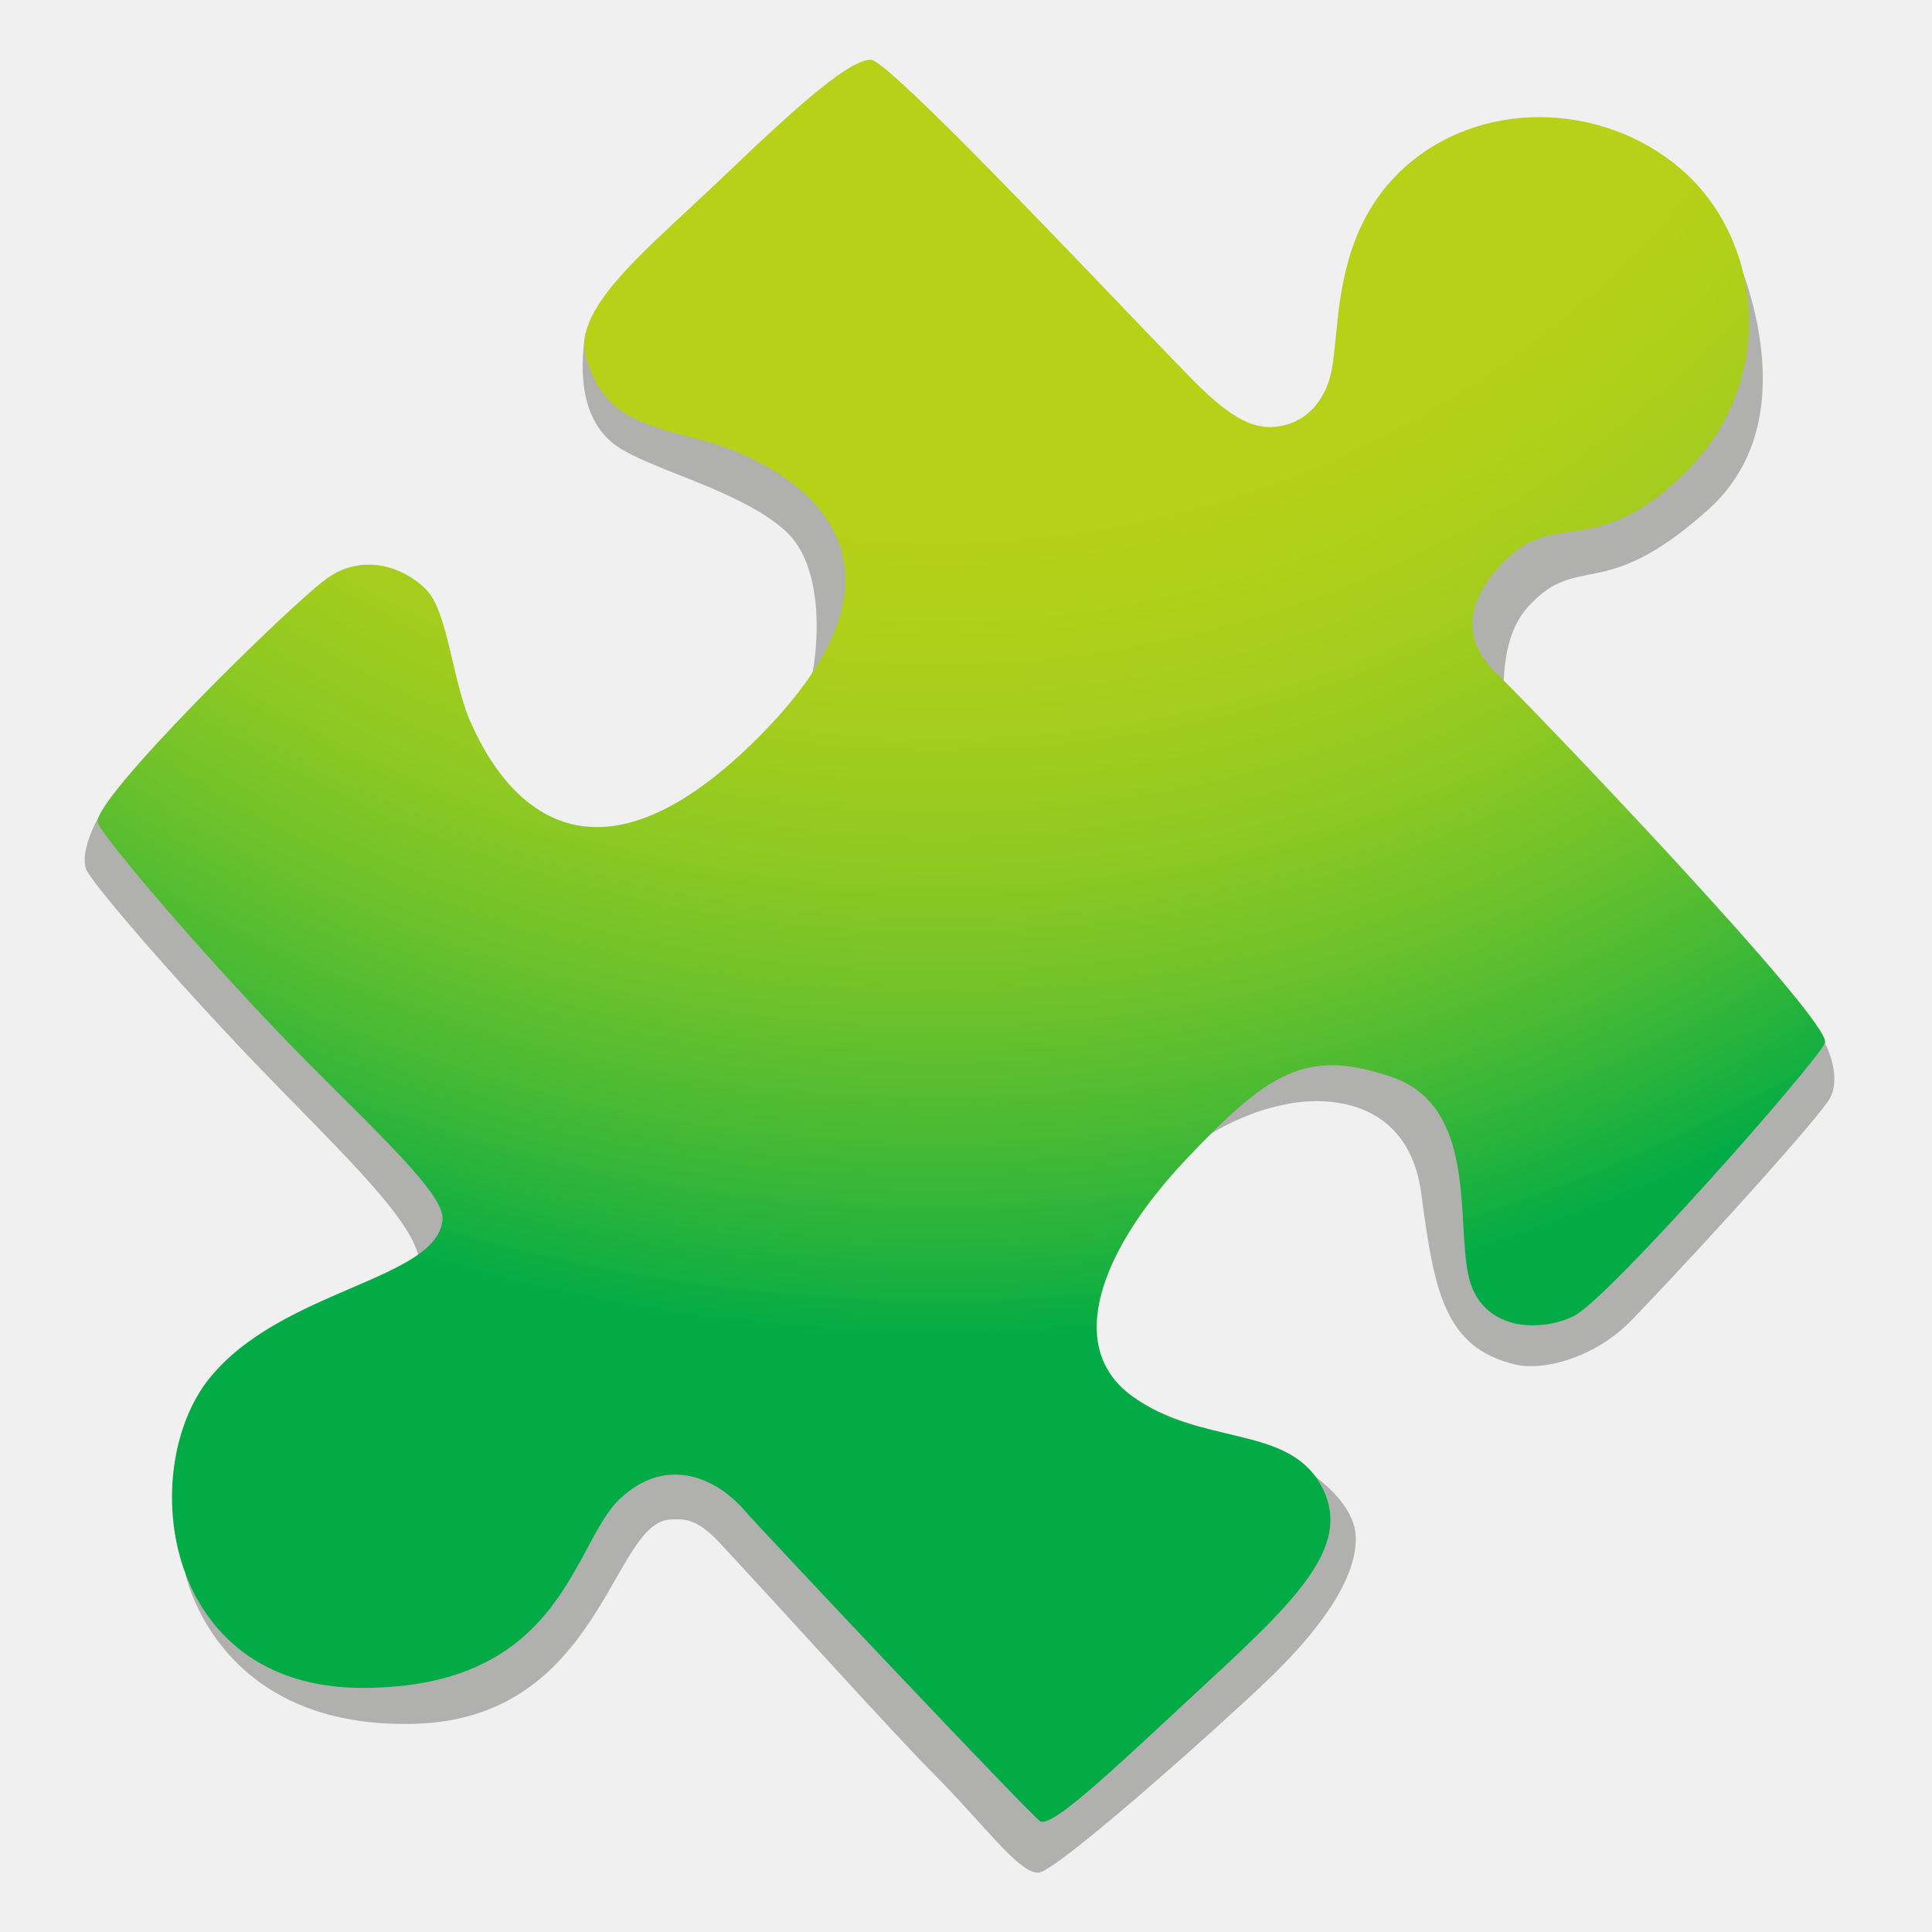
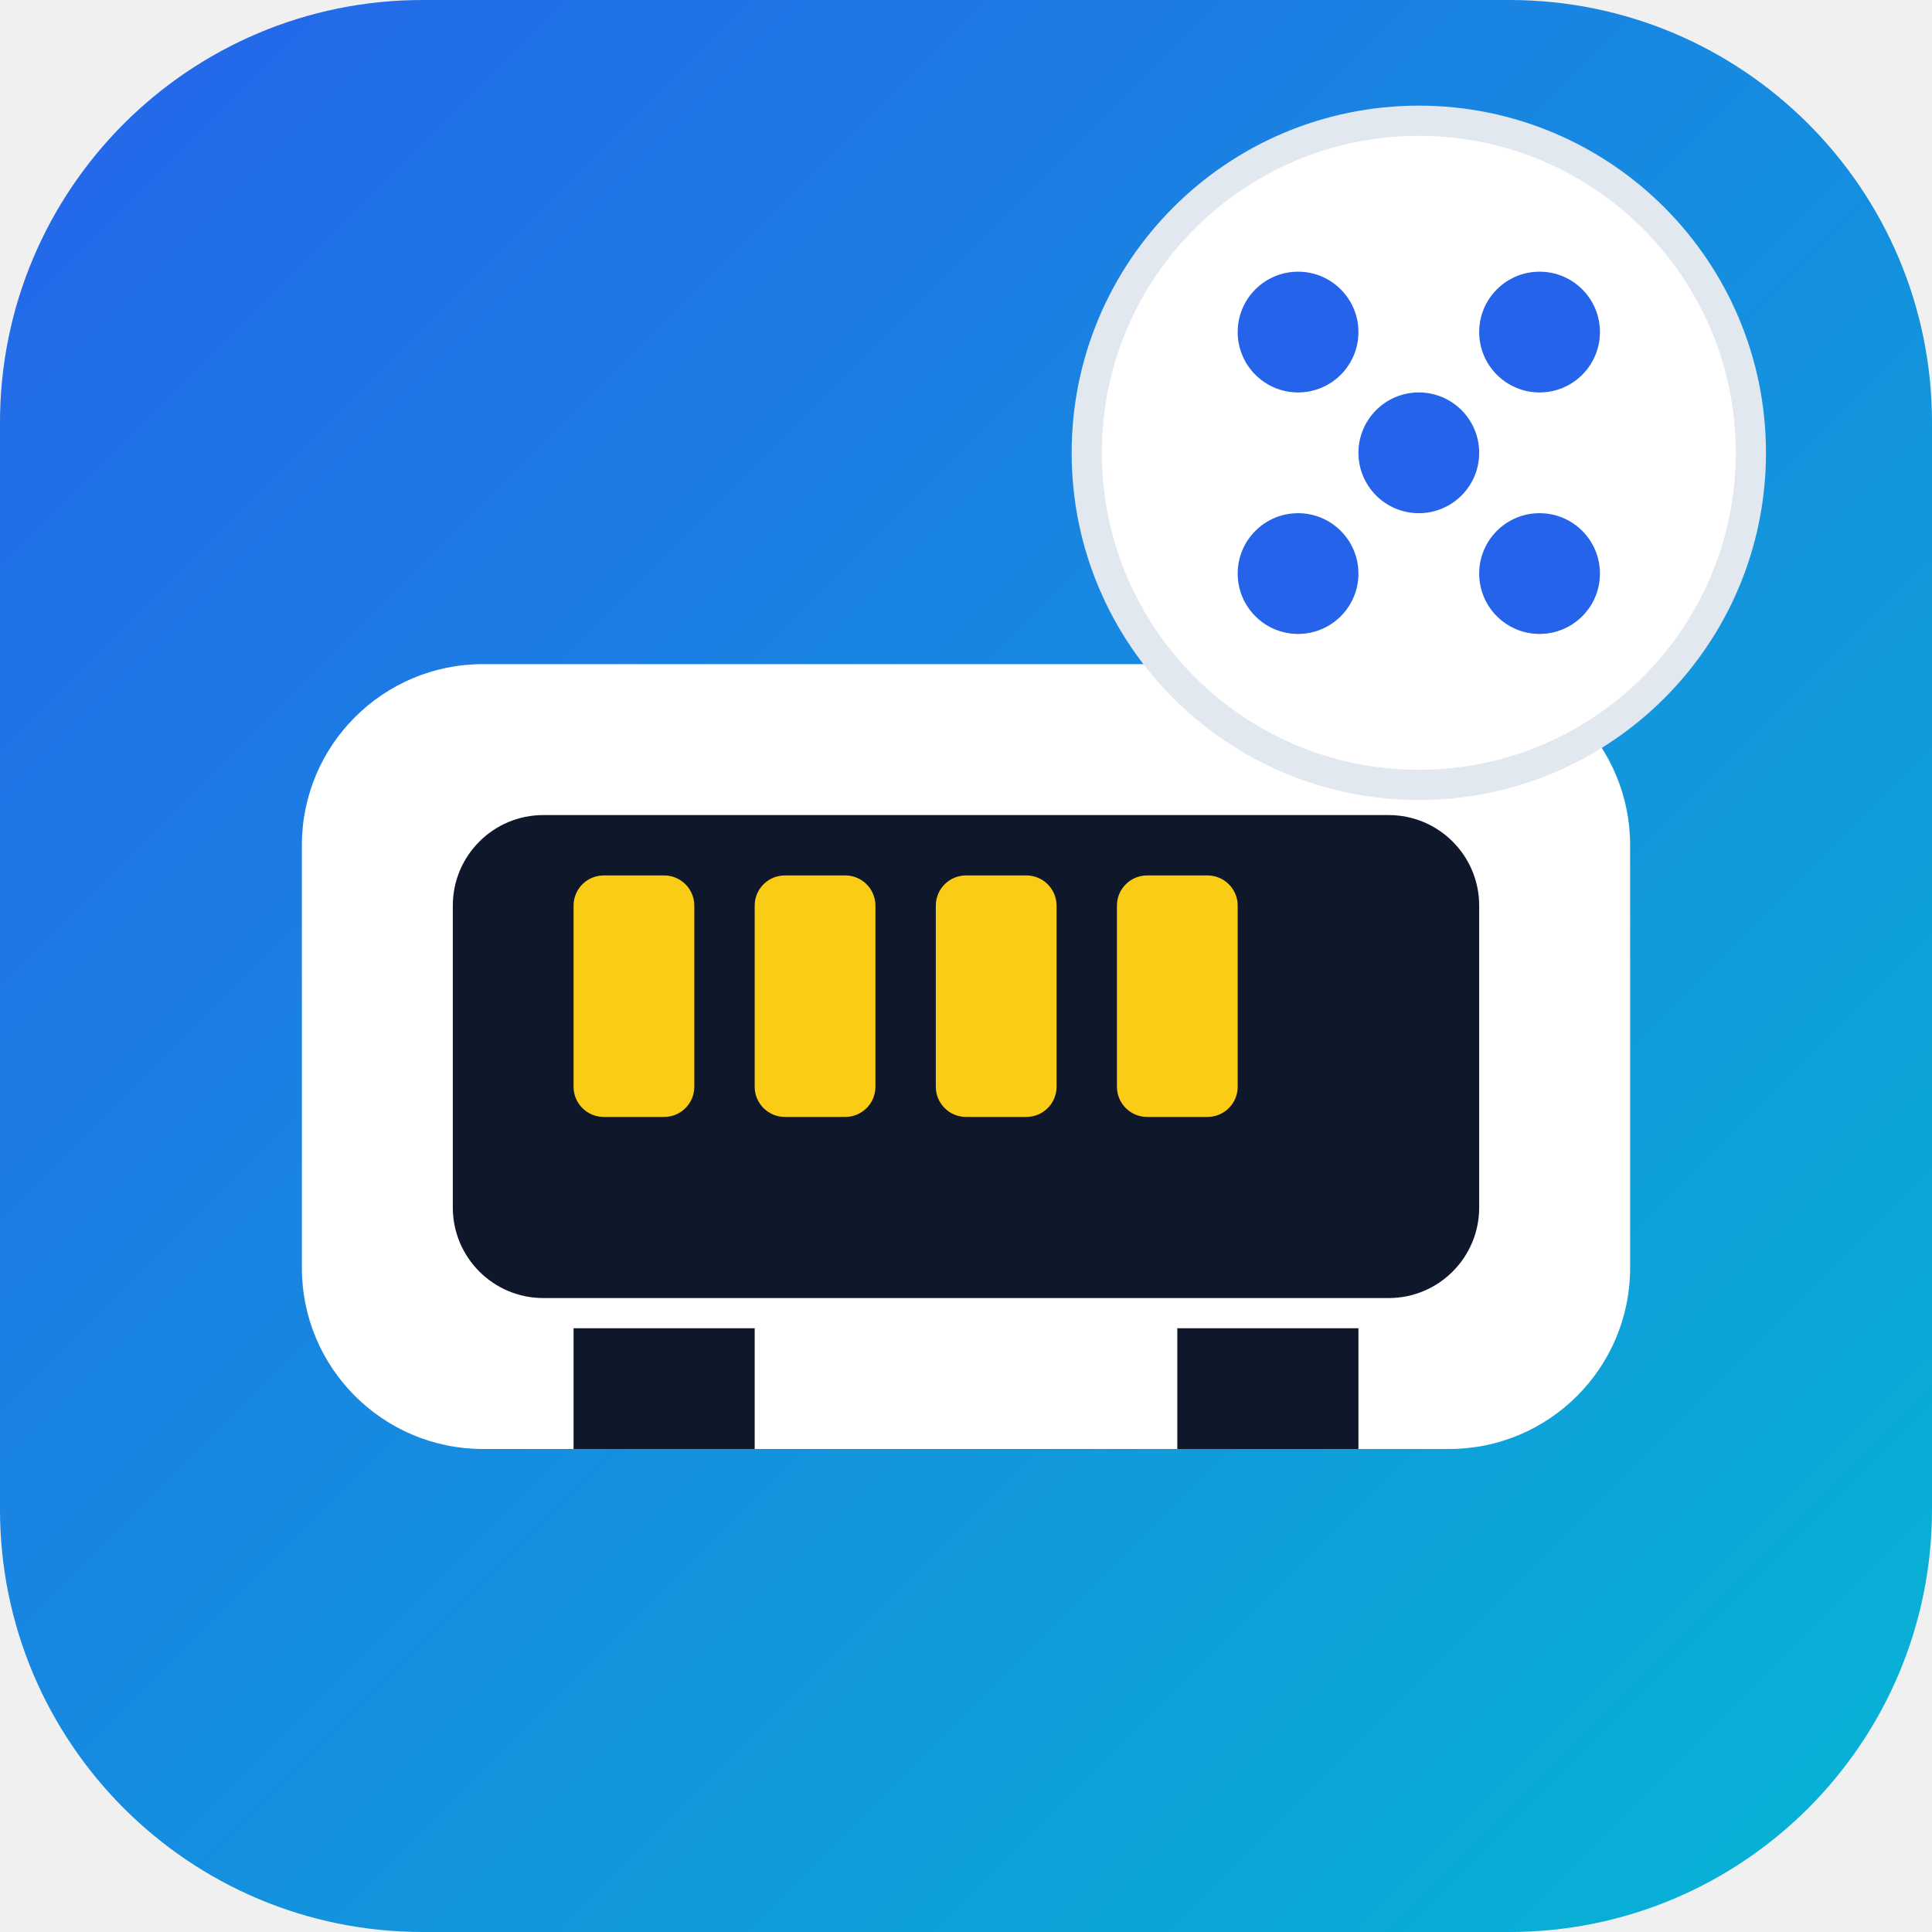
- <svg xmlns="http://www.w3.org/2000/svg" width="32" height="32" viewBox="0 0 32 32">
-   <g fill="none">
-     <path fill="#b0b0af" d="M8.185 14.95c-.105-.105-6.498-1.512-6.498-1.512s-.372.597-.265.95c.06.197 1.455 1.82 2.89 3.312c1.133 1.18 2.42 2.38 2.608 3.065c.287 1.055.317 2.747.317 2.747L3.07 26.059s.51 2.595 3.815 2.492c3.087-.095 3.248-3.365 4.228-3.383c.165-.002.392-.06.8.378c1.01 1.085 2.9 3.18 3.532 3.815c.845.845 1.445 1.69 1.762 1.655c.318-.035 2.996-2.43 3.77-3.17c.776-.74 1.48-1.62 1.48-2.36s-1.092-1.302-1.092-1.302l-6.025.704zm17.72-9.545c.105 0 2.782-1.338 2.782-1.338s1.375 2.783-.387 4.368s-2.15.688-2.995 1.62c-.645.713-.317 2.185-.317 2.185l5.237 5.035s.292.533.082.92c-.15.275-1.912 2.247-3.277 3.665c-.615.637-1.473.852-1.937.74c-1.163-.283-1.338-1.198-1.55-2.818c-.213-1.62-1.608-1.594-2.116-1.515c-1.07.17-1.767.796-1.767.796s-6.3-7.593-6.23-7.805c.07-.213.318-1.798-.422-2.465c-.74-.67-2.218-1.01-2.783-1.398c-.563-.387-.638-1.125-.535-1.84s4.658-.707 4.658-.707s7.855 4.332 7.892 4.157c.035-.185 3.665-3.6 3.665-3.6" />
-     <path fill="url(#SVGyINhveGE)" d="M22.03 6.247c.19-.695-.027-2.402 1.3-3.532c1.328-1.13 3.393-.99 4.635.197s1.442 3.42-.027 4.89c-1.47 1.47-2.148.65-2.968 1.443s-.677 1.443-.17 1.923c.51.48 5.57 5.767 5.427 6.105c-.142.337-3.59 4.24-4.154 4.522c-.566.282-1.556.255-1.753-.678c-.198-.932.142-2.797-1.273-3.28c-1.412-.48-2.035-.084-3.42 1.386s-2.007 3.08-.877 3.9s2.545.48 3.11 1.442s-.282 1.837-1.78 3.223c-1.497 1.384-2.657 2.514-2.855 2.375c-.198-.143-4.495-4.693-4.918-5.173c-.425-.48-1.245-.905-2.034-.17c-.793.735-.933 3.137-4.268 3.137S2.27 24.34 3.457 22.844c1.188-1.498 3.815-1.64 3.873-2.658c.025-.467-1.418-1.727-2.713-3.08c-1.522-1.593-2.937-3.28-2.997-3.478c-.113-.367 3.165-3.59 3.787-4.042c.623-.453 1.328-.17 1.668.197c.34.368.425 1.498.707 2.148c.283.65 1.61 3.478 4.806.255c3.165-3.195.17-4.58-.848-4.863c-1.018-.282-1.75-.375-2.035-1.412c-.225-.82 1.018-1.78 2.318-3.025S14.085.99 14.425.99s4.89 4.89 5.485 5.455s.96.707 1.385.592c.422-.11.65-.477.735-.79" />
-     <defs>
-       <radialGradient id="SVGyINhveGE" cx="0" cy="0" r="1" gradientTransform="translate(15.543 -7.075)scale(29.8062)" gradientUnits="userSpaceOnUse">
-         <stop offset=".508" stop-color="#b7d118" />
-         <stop offset=".572" stop-color="#b2d019" />
-         <stop offset=".643" stop-color="#a5cd1d" />
-         <stop offset=".717" stop-color="#8fc922" />
-         <stop offset=".793" stop-color="#70c22a" />
-         <stop offset=".871" stop-color="#48ba34" />
-         <stop offset=".949" stop-color="#18b040" />
-         <stop offset=".981" stop-color="#02ab46" />
-       </radialGradient>
-     </defs>
-   </g>
+ <svg xmlns="http://www.w3.org/2000/svg" width="64" height="64" viewBox="0 0 64 64">
+   <defs>
+     <linearGradient id="bg" x1="0" y1="0" x2="1" y2="1">
+       <stop offset="0" stop-color="#2563EB" />
+       <stop offset="1" stop-color="#06B6D4" />
+     </linearGradient>
+   </defs>
+   <rect x="0" y="0" width="64" height="64" rx="14" fill="url(#bg)" />
+   <rect x="10" y="22" width="44" height="26" rx="6" fill="#FFFFFF" />
+   <rect x="15" y="27" width="34" height="16" rx="3" fill="#0F172A" />
+   <rect x="19" y="29" width="4" height="8" rx="1" fill="#FACC15" />
+   <rect x="25" y="29" width="4" height="8" rx="1" fill="#FACC15" />
+   <rect x="31" y="29" width="4" height="8" rx="1" fill="#FACC15" />
+   <rect x="37" y="29" width="4" height="8" rx="1" fill="#FACC15" />
+   <rect x="19" y="44" width="6" height="4" fill="#0F172A" />
+   <rect x="39" y="44" width="6" height="4" fill="#0F172A" />
+   <circle cx="47" cy="15" r="11" fill="#FFFFFF" stroke="#E2E8F0" stroke-width="1" />
+   <circle cx="43" cy="11" r="2" fill="#2563EB" />
+   <circle cx="51" cy="11" r="2" fill="#2563EB" />
+   <circle cx="47" cy="15" r="2" fill="#2563EB" />
+   <circle cx="43" cy="19" r="2" fill="#2563EB" />
+   <circle cx="51" cy="19" r="2" fill="#2563EB" />
</svg>
